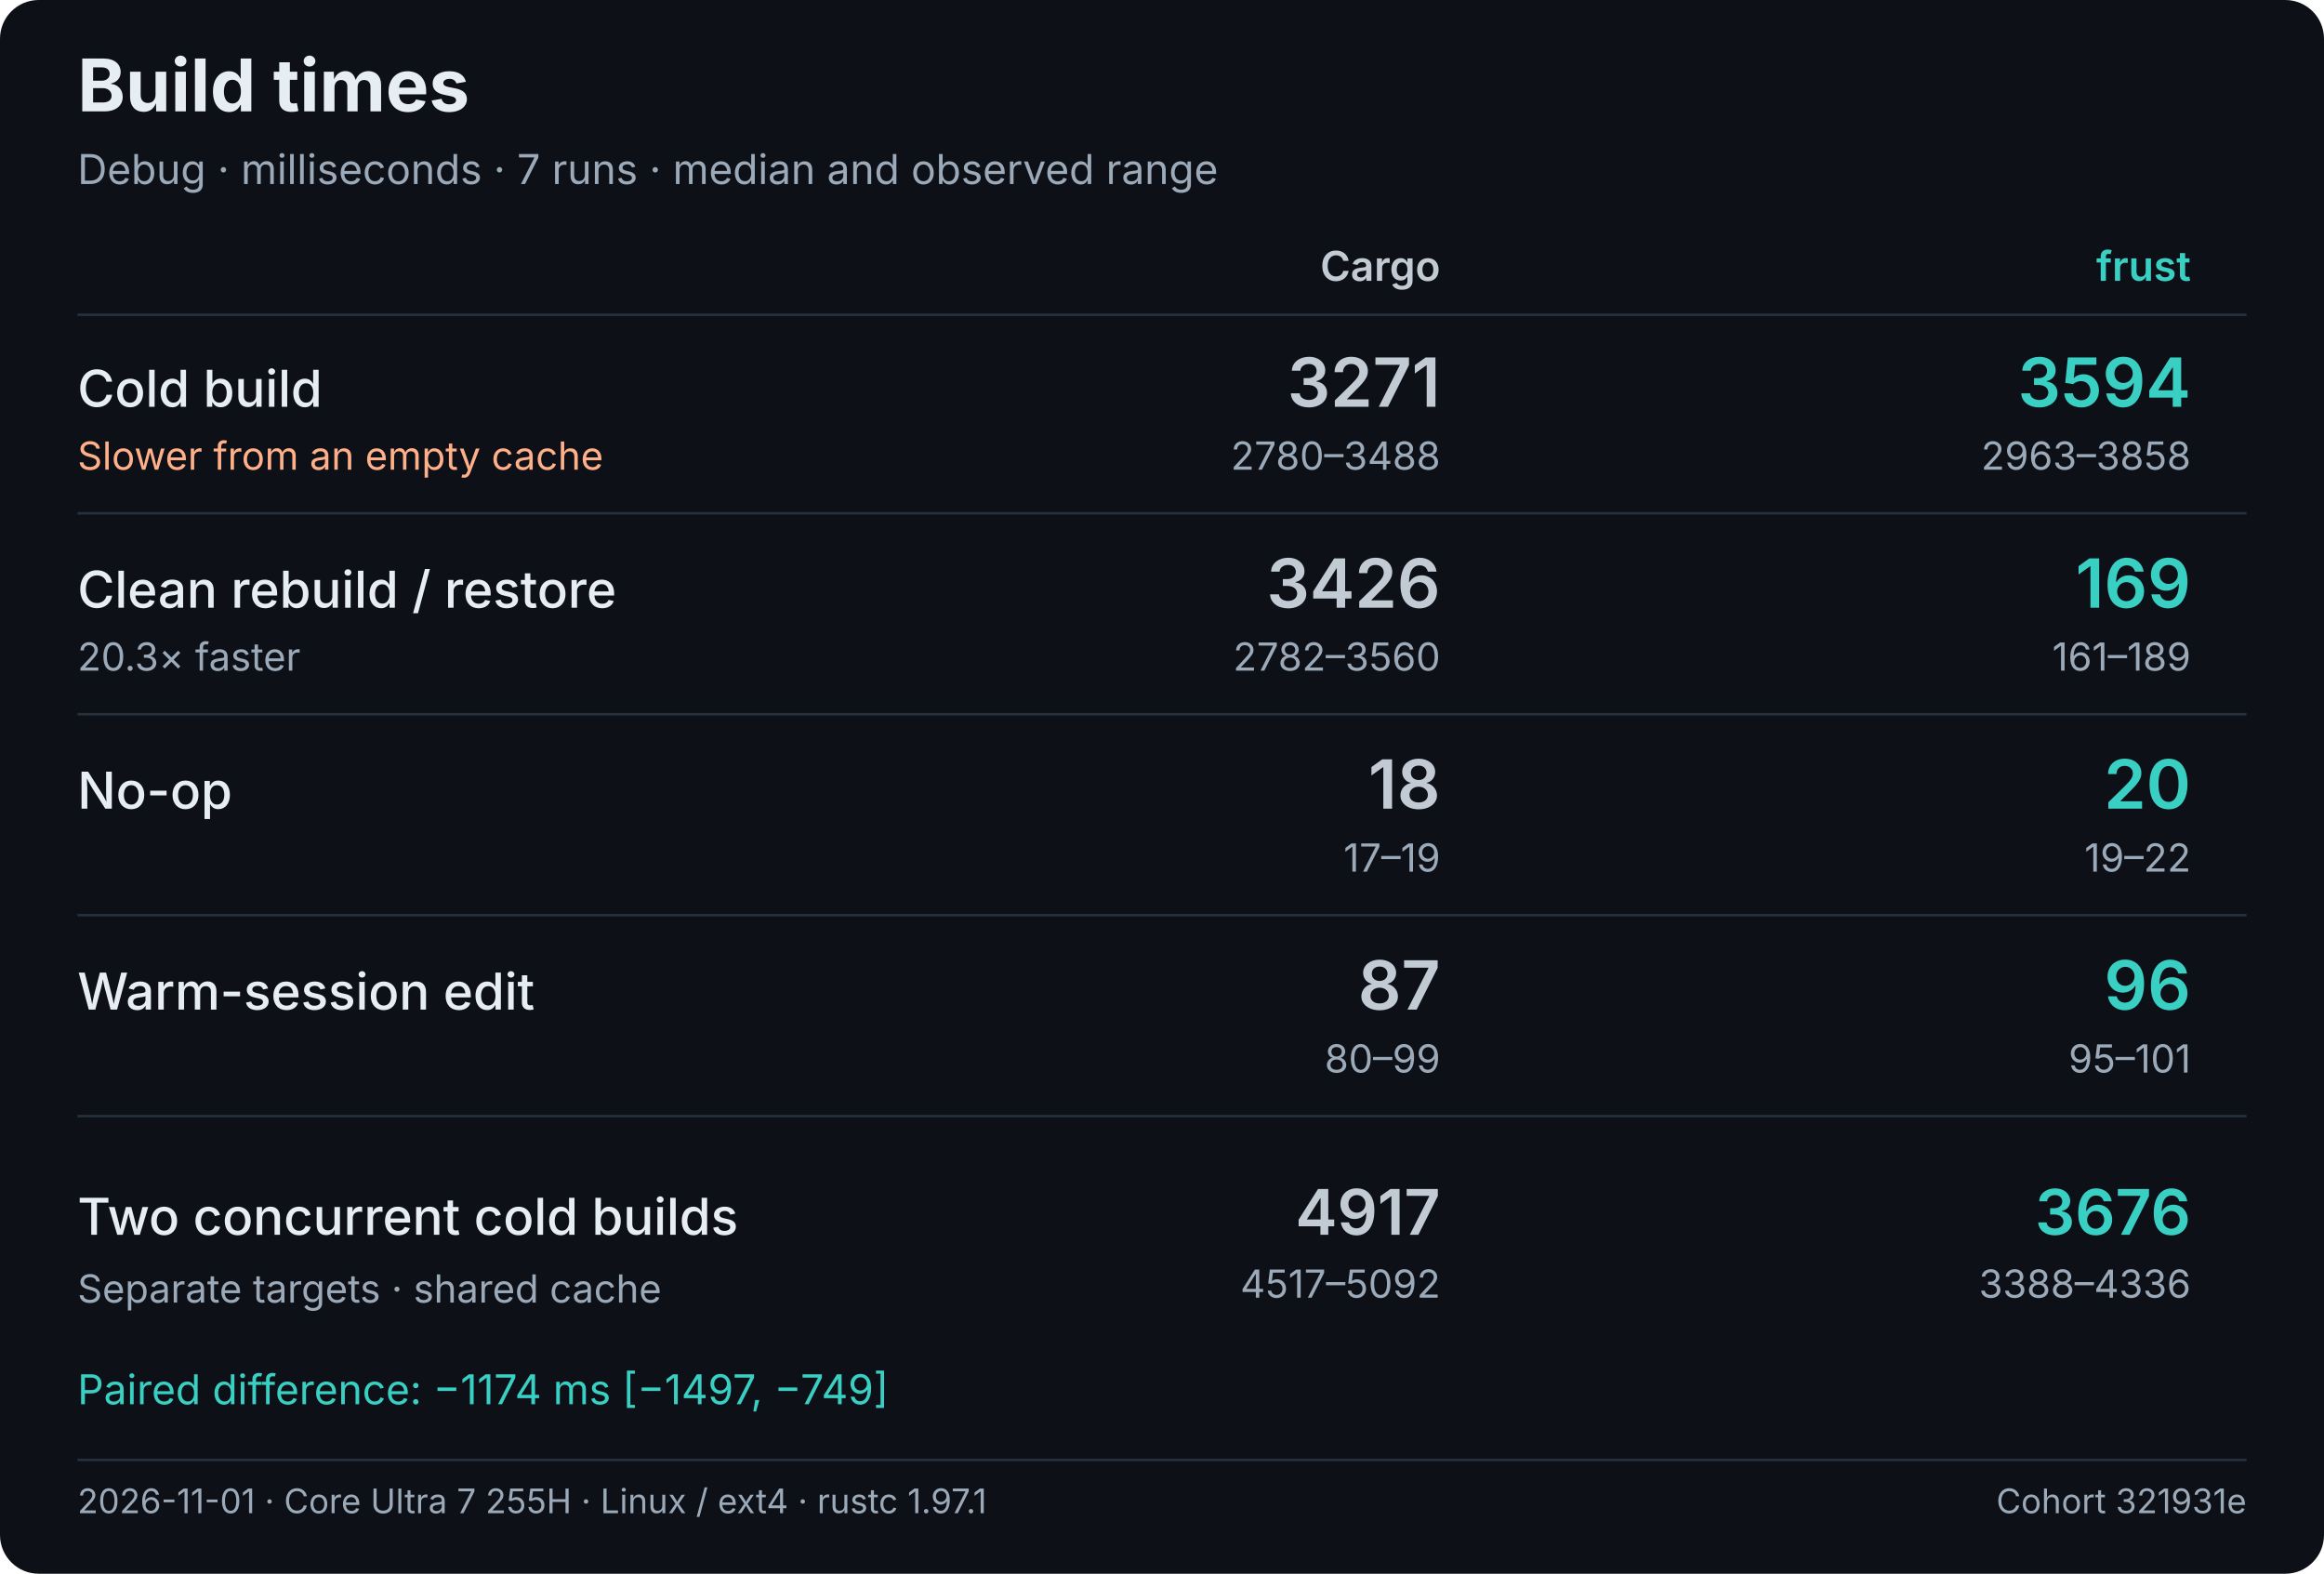
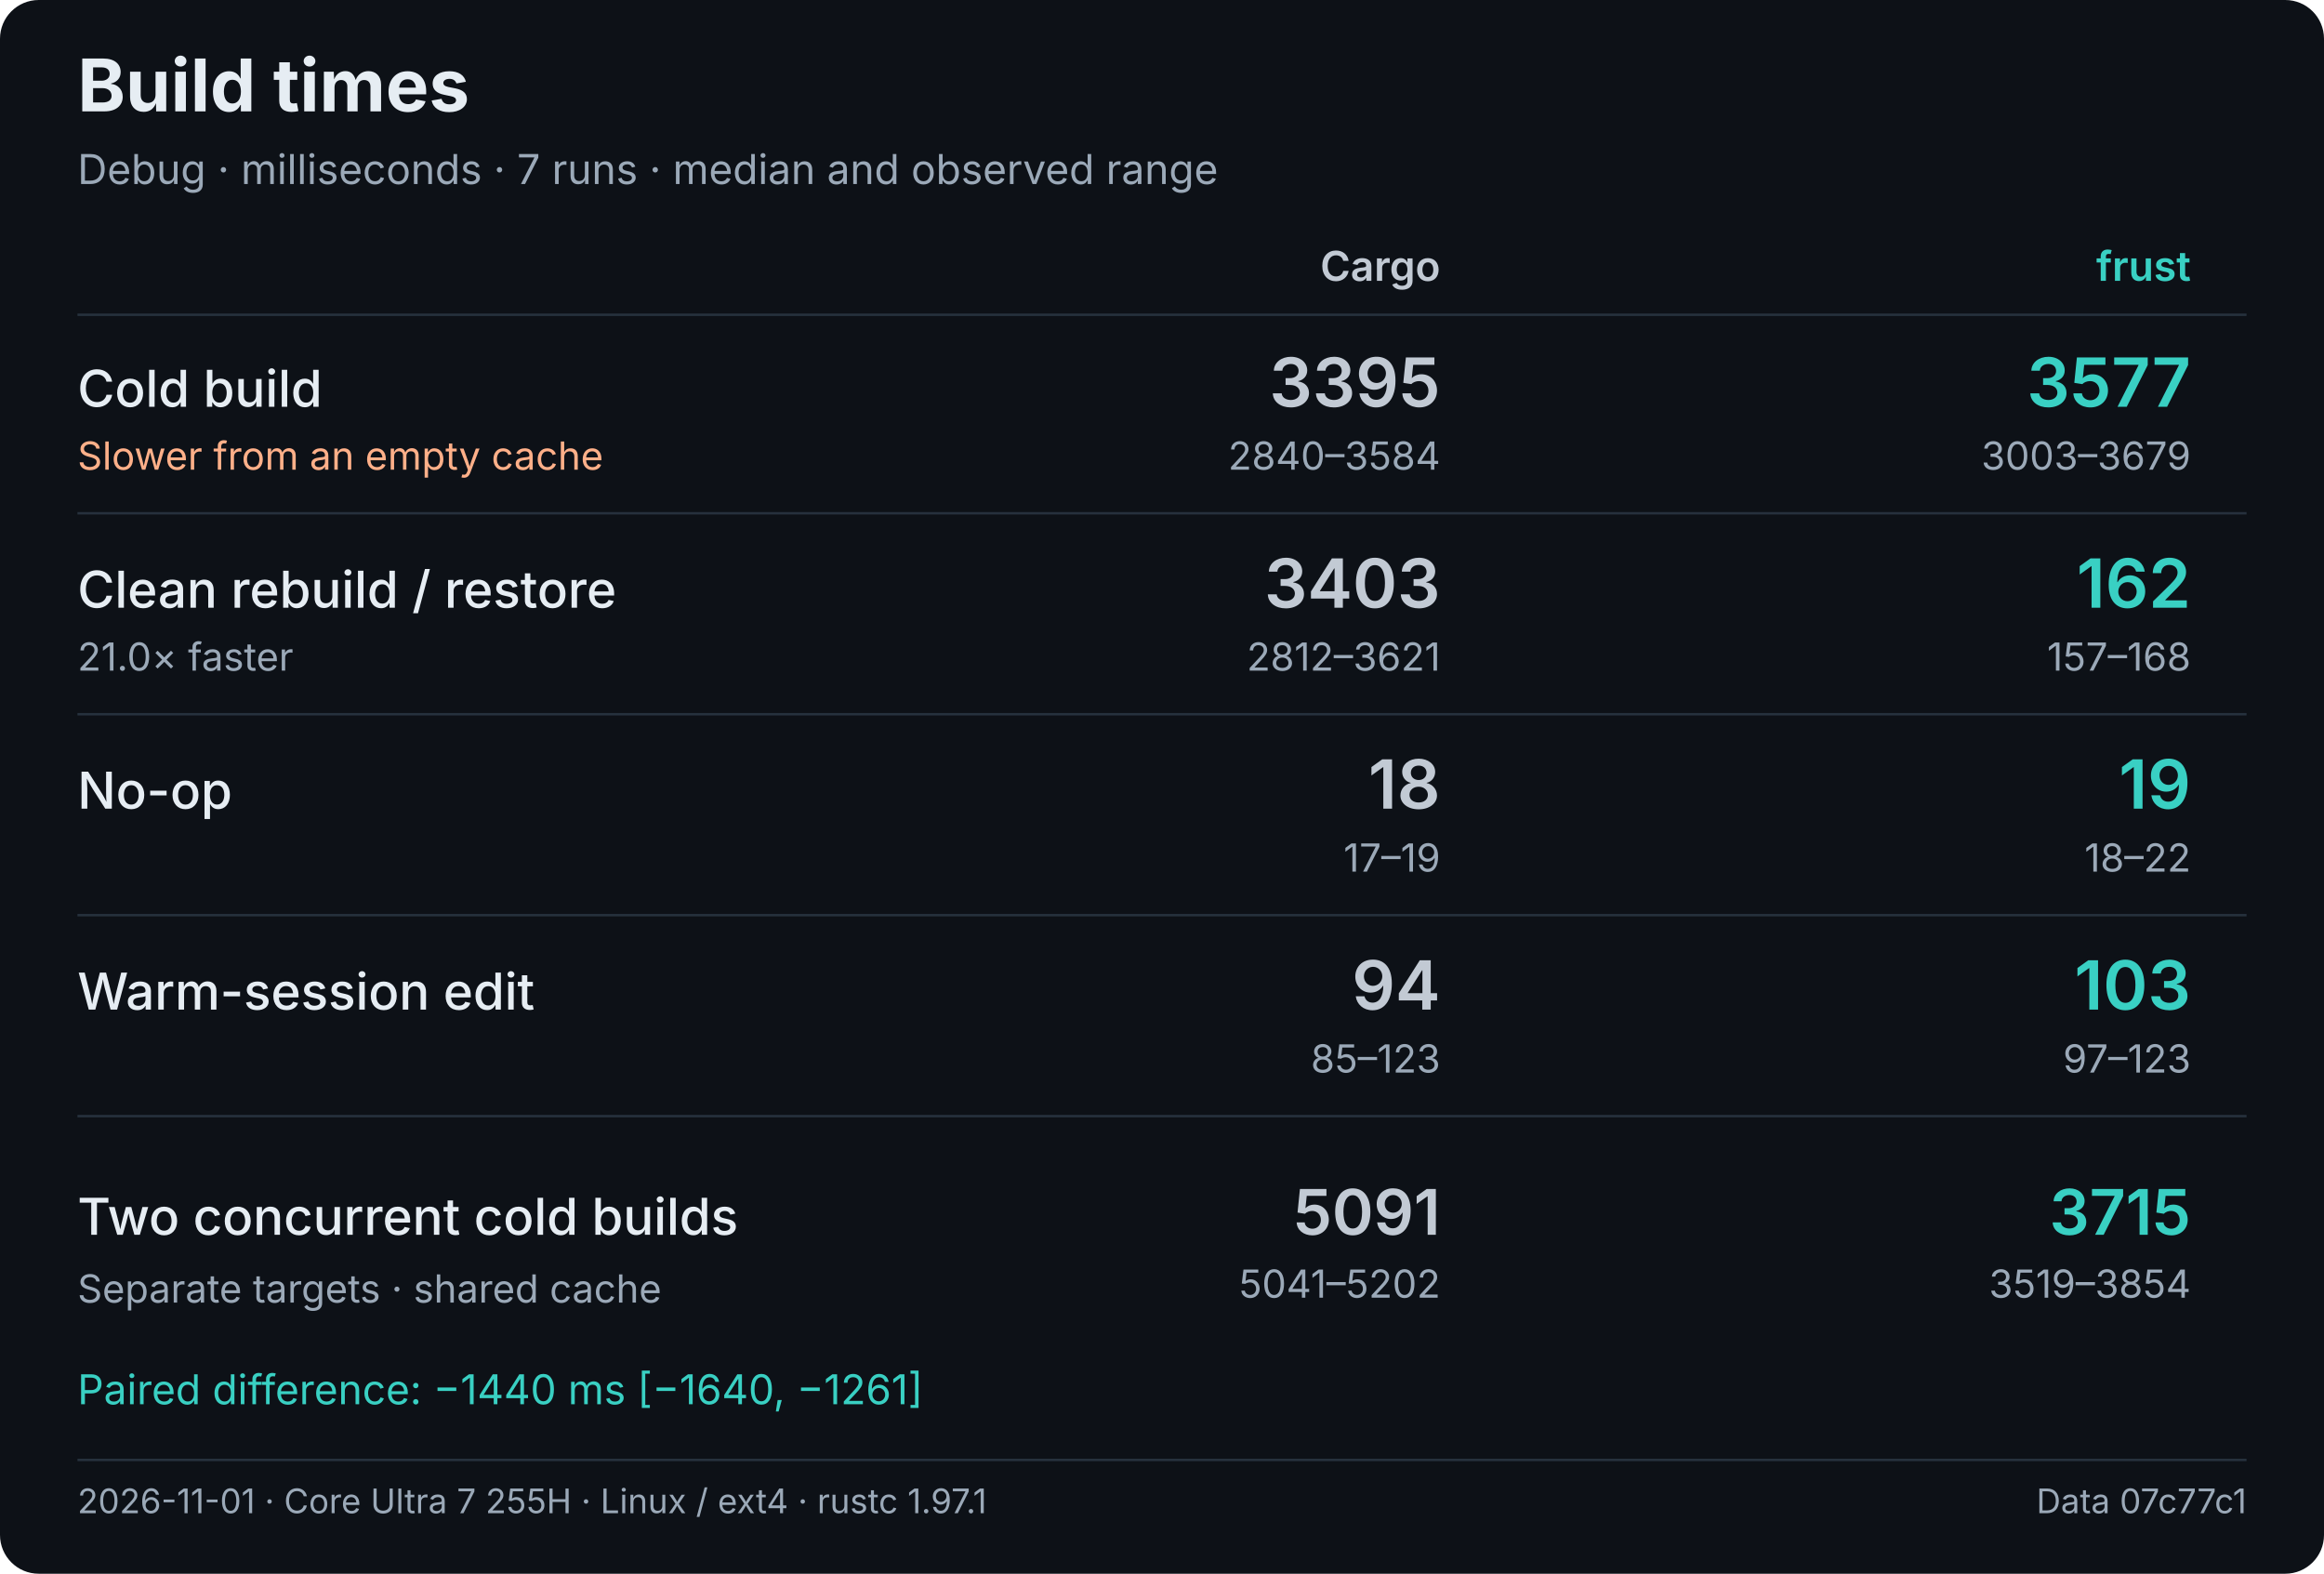
<svg xmlns="http://www.w3.org/2000/svg" viewBox="0 0 960 650" width="960" height="650" role="img" aria-labelledby="title description">
  <rect width="960" height="650" rx="16" fill="#0d1117" />
  <g font-family="system-ui, -apple-system, Segoe UI, sans-serif">
    <text x="32" y="46" font-size="30" fill="#e6edf3" font-weight="650" text-anchor="start">Build times</text>
    <text x="32" y="76" font-size="17" fill="#9ba9b8" font-weight="400" text-anchor="start">Debug · milliseconds · 7 runs · median and observed range</text>
    <text x="595" y="116" font-size="17" fill="#c2cad4" font-weight="600" text-anchor="end">Cargo</text>
    <text x="905" y="116" font-size="17" fill="#39d0c3" font-weight="600" text-anchor="end">frust</text>
    <path d="M32 130H928" stroke="#26313d" />
    <text x="32" y="168" font-size="21" fill="#e6edf3" font-weight="550" text-anchor="start">Cold build</text>
-     <text x="595" y="168" font-size="28" fill="#c2cad4" font-weight="600" text-anchor="end">3271</text>
-     <text x="595" y="194" font-size="16" fill="#9ba9b8" font-weight="400" text-anchor="end">2780–3488</text>
-     <text x="905" y="168" font-size="28" fill="#39d0c3" font-weight="600" text-anchor="end">3594</text>
-     <text x="905" y="194" font-size="16" fill="#9ba9b8" font-weight="400" text-anchor="end">2963–3858</text>
+     <text x="595" y="168" font-size="28" fill="#c2cad4" font-weight="600" text-anchor="end">3395</text>
+     <text x="595" y="194" font-size="16" fill="#9ba9b8" font-weight="400" text-anchor="end">2840–3584</text>
+     <text x="905" y="168" font-size="28" fill="#39d0c3" font-weight="600" text-anchor="end">3577</text>
+     <text x="905" y="194" font-size="16" fill="#9ba9b8" font-weight="400" text-anchor="end">3003–3679</text>
    <text x="32" y="194" font-size="16" fill="#ffb089" font-weight="400" text-anchor="start">Slower from an empty cache</text>
    <path d="M32 212H928" stroke="#26313d" />
    <text x="32" y="251" font-size="21" fill="#e6edf3" font-weight="550" text-anchor="start">Clean rebuild / restore</text>
-     <text x="595" y="251" font-size="28" fill="#c2cad4" font-weight="600" text-anchor="end">3426</text>
-     <text x="595" y="277" font-size="16" fill="#9ba9b8" font-weight="400" text-anchor="end">2782–3560</text>
-     <text x="905" y="251" font-size="28" fill="#39d0c3" font-weight="600" text-anchor="end">169</text>
-     <text x="905" y="277" font-size="16" fill="#9ba9b8" font-weight="400" text-anchor="end">161–189</text>
-     <text x="32" y="277" font-size="16" fill="#9ba9b8" font-weight="400" text-anchor="start">20.3× faster</text>
+     <text x="595" y="251" font-size="28" fill="#c2cad4" font-weight="600" text-anchor="end">3403</text>
+     <text x="595" y="277" font-size="16" fill="#9ba9b8" font-weight="400" text-anchor="end">2812–3621</text>
+     <text x="905" y="251" font-size="28" fill="#39d0c3" font-weight="600" text-anchor="end">162</text>
+     <text x="905" y="277" font-size="16" fill="#9ba9b8" font-weight="400" text-anchor="end">157–168</text>
+     <text x="32" y="277" font-size="16" fill="#9ba9b8" font-weight="400" text-anchor="start">21.0× faster</text>
    <path d="M32 295H928" stroke="#26313d" />
    <text x="32" y="334" font-size="21" fill="#e6edf3" font-weight="550" text-anchor="start">No-op</text>
    <text x="595" y="334" font-size="28" fill="#c2cad4" font-weight="600" text-anchor="end">18</text>
    <text x="595" y="360" font-size="16" fill="#9ba9b8" font-weight="400" text-anchor="end">17–19</text>
-     <text x="905" y="334" font-size="28" fill="#39d0c3" font-weight="600" text-anchor="end">20</text>
-     <text x="905" y="360" font-size="16" fill="#9ba9b8" font-weight="400" text-anchor="end">19–22</text>
+     <text x="905" y="334" font-size="28" fill="#39d0c3" font-weight="600" text-anchor="end">19</text>
+     <text x="905" y="360" font-size="16" fill="#9ba9b8" font-weight="400" text-anchor="end">18–22</text>
    <path d="M32 378H928" stroke="#26313d" />
    <text x="32" y="417" font-size="21" fill="#e6edf3" font-weight="550" text-anchor="start">Warm-session edit</text>
-     <text x="595" y="417" font-size="28" fill="#c2cad4" font-weight="600" text-anchor="end">87</text>
-     <text x="595" y="443" font-size="16" fill="#9ba9b8" font-weight="400" text-anchor="end">80–99</text>
-     <text x="905" y="417" font-size="28" fill="#39d0c3" font-weight="600" text-anchor="end">96</text>
-     <text x="905" y="443" font-size="16" fill="#9ba9b8" font-weight="400" text-anchor="end">95–101</text>
+     <text x="595" y="417" font-size="28" fill="#c2cad4" font-weight="600" text-anchor="end">94</text>
+     <text x="595" y="443" font-size="16" fill="#9ba9b8" font-weight="400" text-anchor="end">85–123</text>
+     <text x="905" y="417" font-size="28" fill="#39d0c3" font-weight="600" text-anchor="end">103</text>
+     <text x="905" y="443" font-size="16" fill="#9ba9b8" font-weight="400" text-anchor="end">97–123</text>
    <path d="M32 461H928" stroke="#26313d" />
    <text x="32" y="510" font-size="21" fill="#e6edf3" font-weight="550" text-anchor="start">Two concurrent cold builds</text>
    <text x="32" y="538" font-size="16" fill="#9ba9b8" font-weight="400" text-anchor="start">Separate targets · shared cache</text>
-     <text x="595" y="510" font-size="26" fill="#c2cad4" font-weight="600" text-anchor="end">4917</text>
-     <text x="595" y="536" font-size="16" fill="#9ba9b8" font-weight="400" text-anchor="end">4517–5092</text>
-     <text x="905" y="510" font-size="26" fill="#39d0c3" font-weight="600" text-anchor="end">3676</text>
-     <text x="905" y="536" font-size="16" fill="#9ba9b8" font-weight="400" text-anchor="end">3388–4336</text>
-     <text x="32" y="580" font-size="17" fill="#39d0c3" font-weight="400" text-anchor="start">Paired difference: −1174 ms  [−1497, −749]</text>
+     <text x="595" y="510" font-size="26" fill="#c2cad4" font-weight="600" text-anchor="end">5091</text>
+     <text x="595" y="536" font-size="16" fill="#9ba9b8" font-weight="400" text-anchor="end">5041–5202</text>
+     <text x="905" y="510" font-size="26" fill="#39d0c3" font-weight="600" text-anchor="end">3715</text>
+     <text x="905" y="536" font-size="16" fill="#9ba9b8" font-weight="400" text-anchor="end">3519–3854</text>
+     <text x="32" y="580" font-size="17" fill="#39d0c3" font-weight="400" text-anchor="start">Paired difference: −1440 ms  [−1640, −1261]</text>
    <path d="M32 603H928" stroke="#26313d" />
    <text x="32" y="625" font-size="14" fill="#9ba9b8" font-weight="400" text-anchor="start">2026-11-01 · Core Ultra 7 255H · Linux / ext4 · rustc 1.97.1</text>
-     <text x="928" y="625" font-size="14" fill="#9ba9b8" font-weight="400" text-anchor="end">Cohort 321931e</text>
+     <text x="928" y="625" font-size="14" fill="#9ba9b8" font-weight="400" text-anchor="end">Data 07c77c1</text>
  </g>
</svg>
